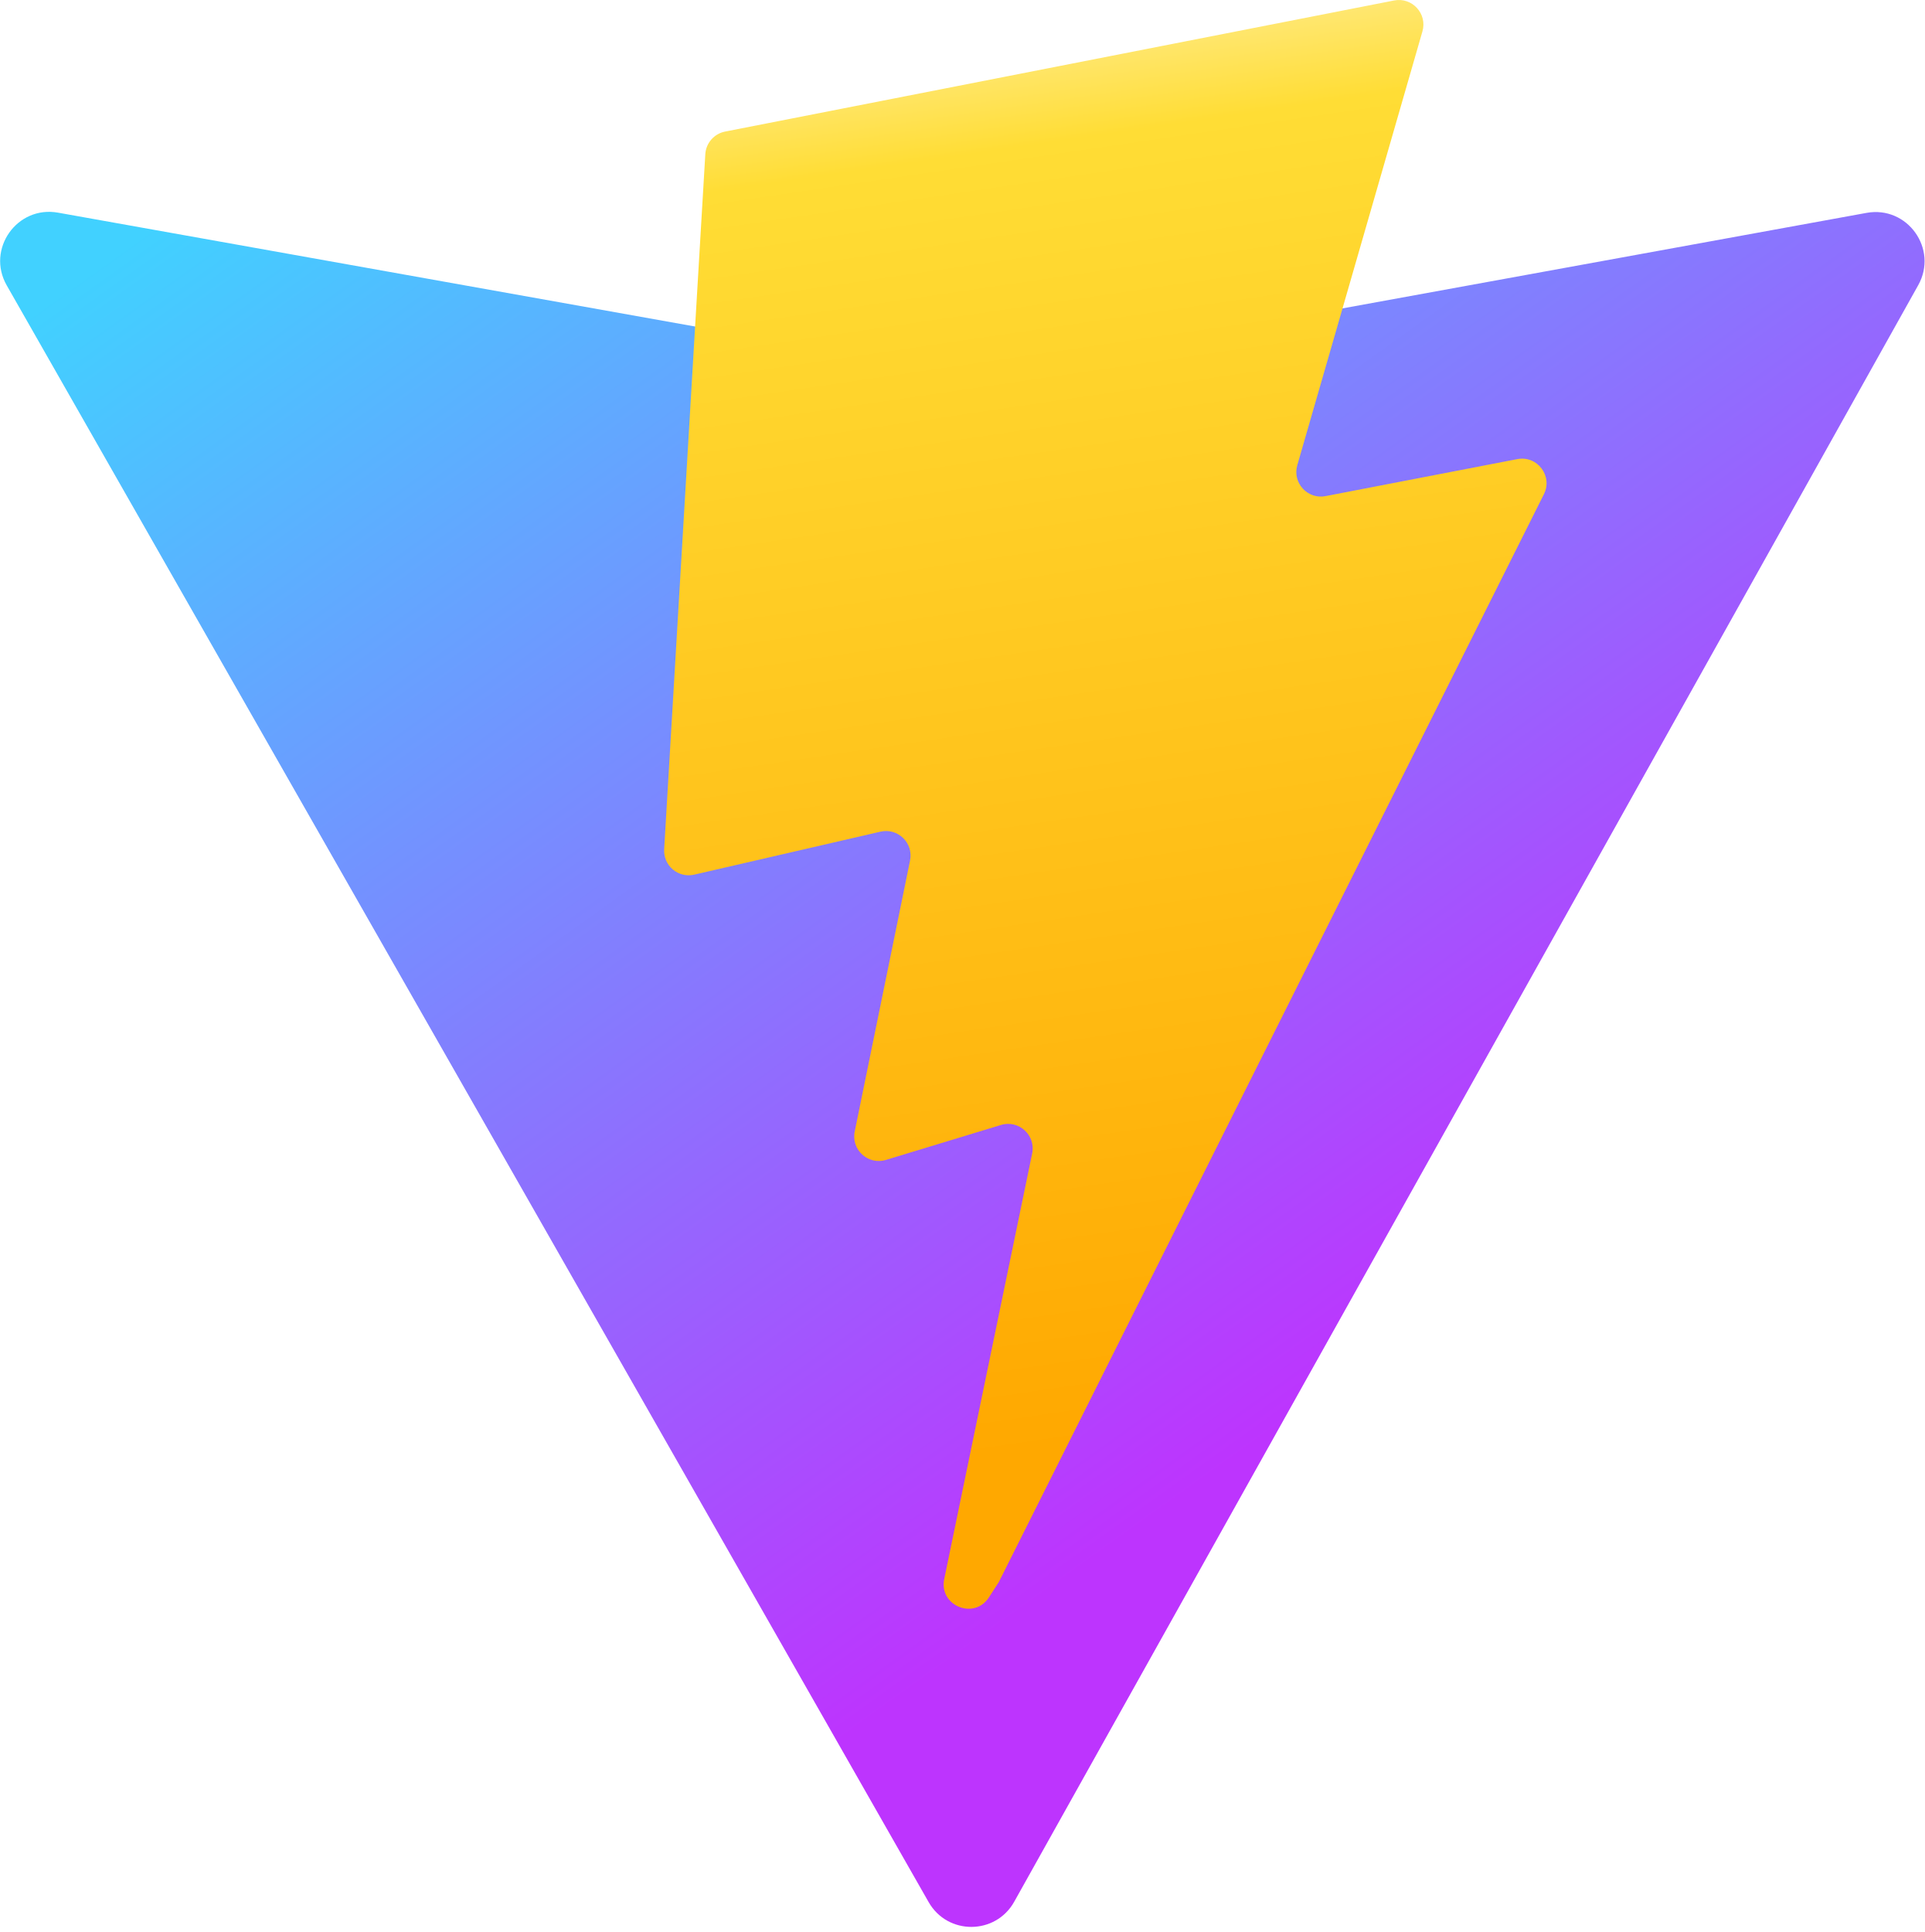
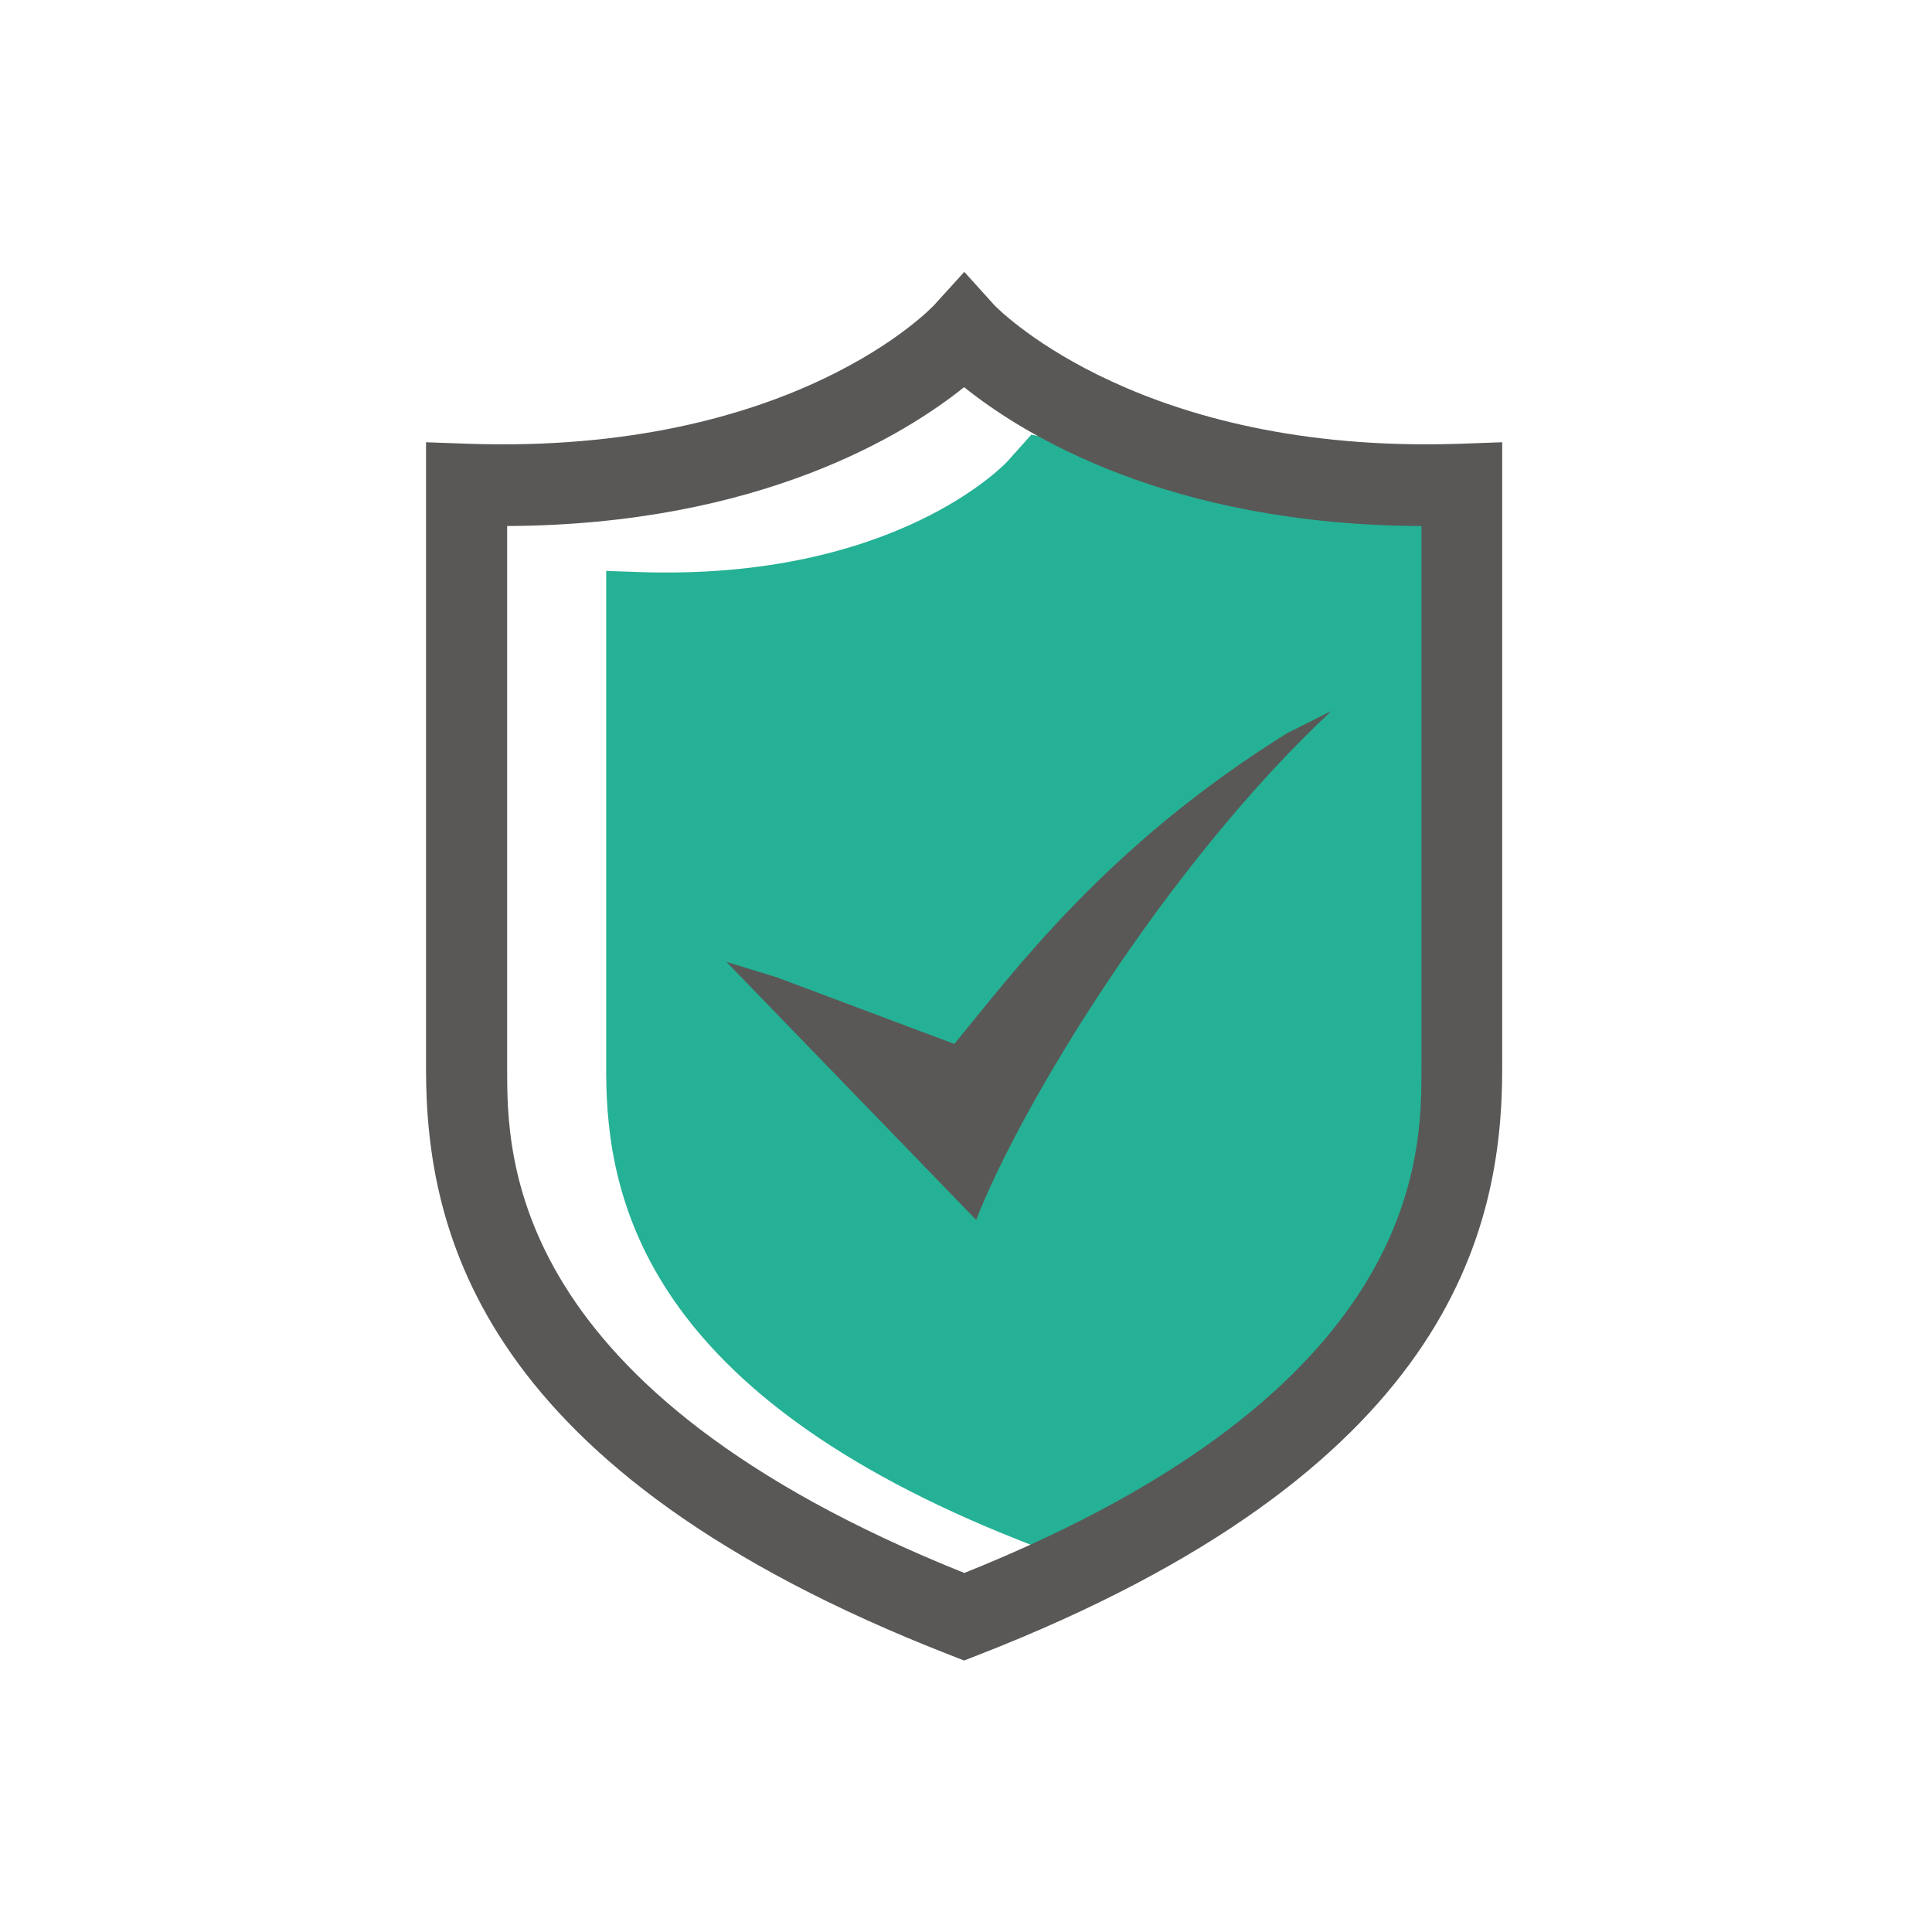
- <svg xmlns="http://www.w3.org/2000/svg" aria-hidden="true" role="img" class="iconify iconify--logos" width="31.88" height="32" preserveAspectRatio="xMidYMid meet" viewBox="0 0 256 257">
-   <defs>
-     <linearGradient id="IconifyId1813088fe1fbc01fb466" x1="-.828%" x2="57.636%" y1="7.652%" y2="78.411%">
-       <stop offset="0%" stop-color="#41D1FF" />
-       <stop offset="100%" stop-color="#BD34FE" />
-     </linearGradient>
-     <linearGradient id="IconifyId1813088fe1fbc01fb467" x1="43.376%" x2="50.316%" y1="2.242%" y2="89.03%">
-       <stop offset="0%" stop-color="#FFEA83" />
-       <stop offset="8.333%" stop-color="#FFDD35" />
-       <stop offset="100%" stop-color="#FFA800" />
-     </linearGradient>
-   </defs>
-   <path fill="url(#IconifyId1813088fe1fbc01fb466)" d="M255.153 37.938L134.897 252.976c-2.483 4.44-8.862 4.466-11.382.048L.875 37.958c-2.746-4.814 1.371-10.646 6.827-9.67l120.385 21.517a6.537 6.537 0 0 0 2.322-.004l117.867-21.483c5.438-.991 9.574 4.796 6.877 9.62Z" />
-   <path fill="url(#IconifyId1813088fe1fbc01fb467)" d="M185.432.063L96.44 17.501a3.268 3.268 0 0 0-2.634 3.014l-5.474 92.456a3.268 3.268 0 0 0 3.997 3.378l24.777-5.718c2.318-.535 4.413 1.507 3.936 3.838l-7.361 36.047c-.495 2.426 1.782 4.5 4.151 3.78l15.304-4.649c2.372-.72 4.652 1.36 4.15 3.788l-11.698 56.621c-.732 3.542 3.979 5.473 5.943 2.437l1.313-2.028l72.516-144.72c1.215-2.423-.88-5.186-3.54-4.672l-25.505 4.922c-2.396.462-4.435-1.77-3.759-4.114l16.646-57.705c.677-2.35-1.37-4.583-3.769-4.113Z" />
+ <svg xmlns="http://www.w3.org/2000/svg" t="1766898019339" class="icon" viewBox="0 0 1024 1024" version="1.1" p-id="13260" width="200" height="200">
+   <path d="M546.7 818.9l-6.1-2.4C344 738.9 321.3 637.6 321.3 568.1V302.6l17.5 0.6c136.6 4.7 194.8-58.2 195.3-58.8l12.5-14 34.8 6.8c0.5 0.5 49.8 18 174.9 18l19.4 34.7c4.7 0-26.3 13.4-21.3 13.2l17.6-0.6V568c0 69.5-22.7 170.9-219.3 248.4l-6 2.5z" fill="#25B195" p-id="13261" />
+   <path d="M511 880.1l-7.7-3c-248.7-97-277.5-223.8-277.5-310.7v-332l22.2 0.8c172.9 5.9 246.5-72.8 247.2-73.6l15.9-17.5 15.8 17.5c0.6 0.6 70.3 73.9 228.7 73.9 6 0 12.2-0.1 18.4-0.3l22.2-0.8v332c0 86.9-28.8 213.7-277.5 310.7l-7.7 3zM268.8 278.8v287.6c0 46.7 0 170.2 242.3 267.3 242.3-97.1 242.3-220.5 242.3-267.3V278.8c-134.2-0.5-211.4-48.7-242.4-73.6-30.9 24.8-108.1 73-242.2 73.6z m49.9 251.6" fill="#595857" p-id="13262" />
+   <path d="M517.4 646.6L385 509.8l26.7 8.2 94.1 35.3c31.4-37.9 80.3-104.9 176.4-164.7l23.5-11.8c-88.2 82.3-165.4 210.5-188.3 269.8z m167.3-149.4" fill="#595857" p-id="13263" />
</svg>
